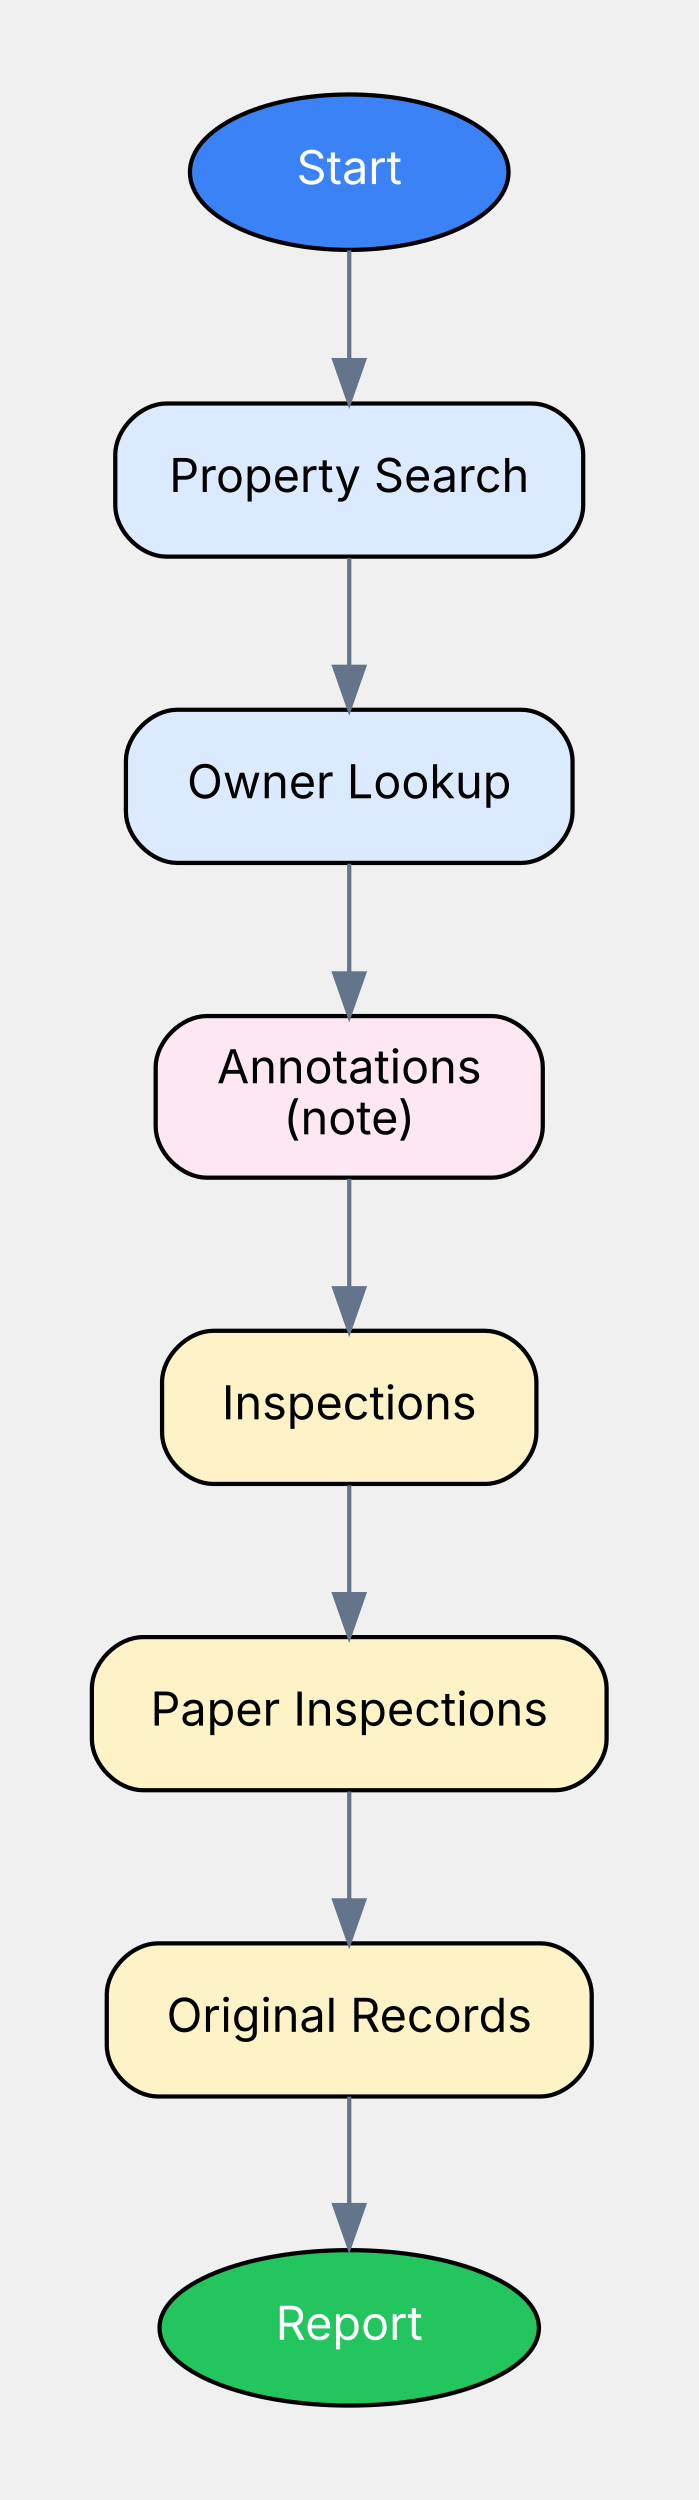
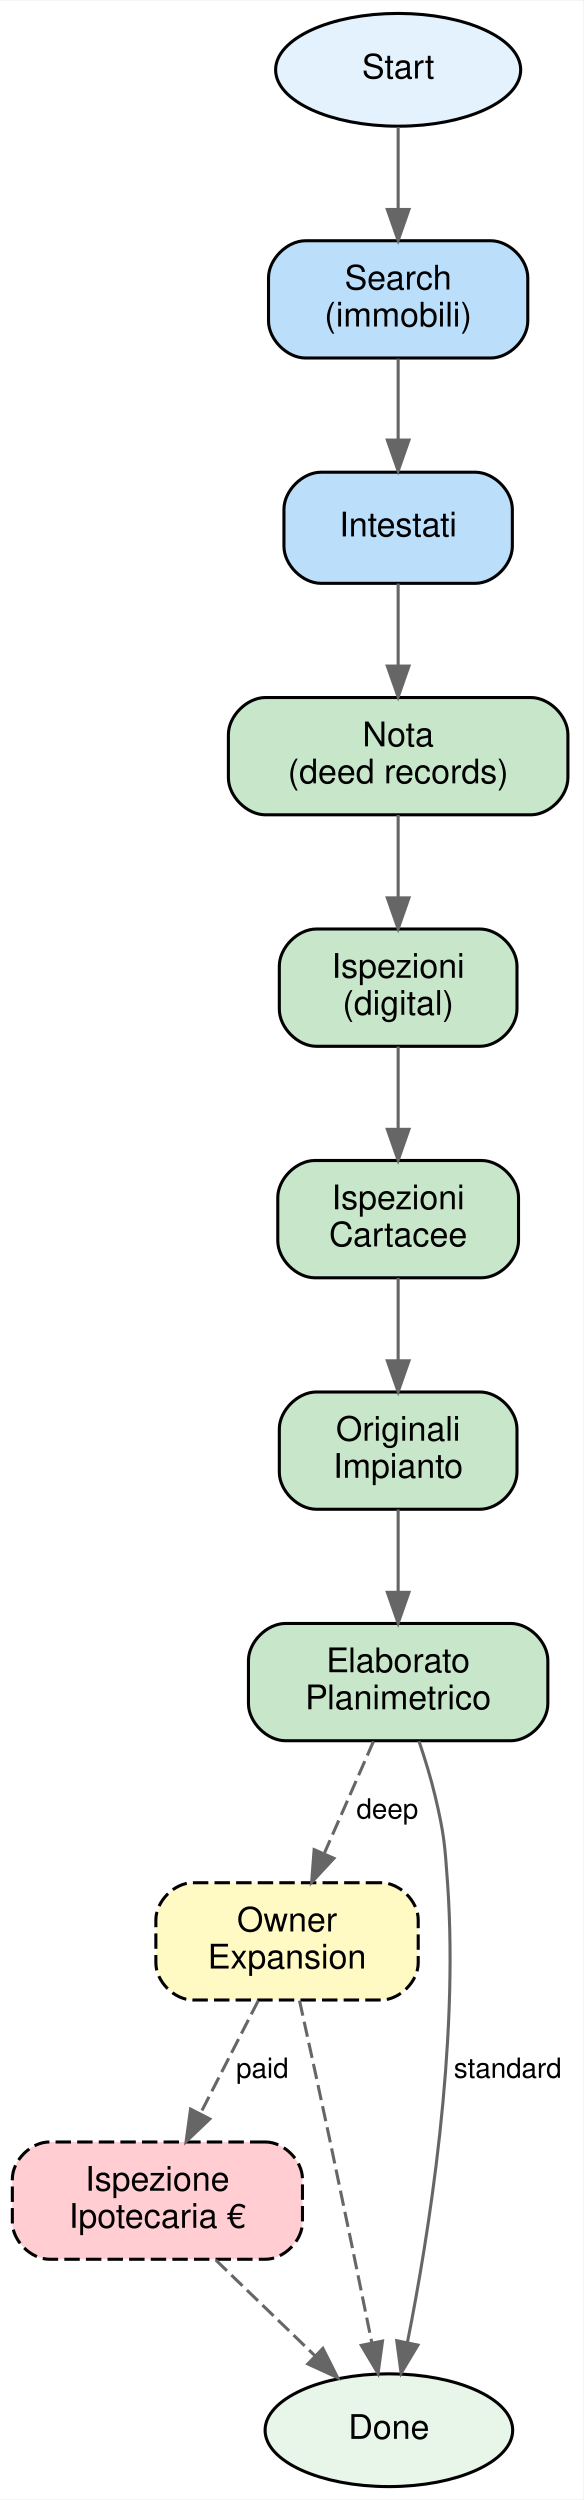
- <svg xmlns="http://www.w3.org/2000/svg" width="164pt" height="587pt" viewBox="0.00 0.00 164.20 586.74">
-   <g id="graph0" class="graph" transform="scale(1 1) rotate(0) translate(21.6 565.14)">
+ <svg xmlns="http://www.w3.org/2000/svg" width="189pt" height="810pt" viewBox="0.00 0.00 189.00 809.54">
+   <g id="graph0" class="graph" transform="scale(1 1) rotate(0) translate(4 805.54)">
+     <polygon fill="white" stroke="transparent" points="-4,4 -4,-805.54 185,-805.54 185,4 -4,4" />
    <g id="node1" class="node">
-       <ellipse fill="#3b82f6" stroke="black" cx="60.5" cy="-525.15" rx="37.45" ry="18.27" />
-       <text text-anchor="middle" x="60.5" y="-522.35" font-family="Inter" font-size="11.00" fill="white">Start</text>
+       <ellipse fill="#e3f2fd" stroke="black" cx="125" cy="-783.15" rx="39.7" ry="18.27" />
+       <text text-anchor="middle" x="125" y="-780.35" font-family="Helvetica,sans-Serif" font-size="11.00">Start</text>
    </g>
    <g id="node2" class="node">
-       <path fill="#dbeafe" stroke="black" d="M103.5,-470.77C103.5,-470.77 17.5,-470.77 17.5,-470.77 11.5,-470.77 5.5,-464.77 5.5,-458.77 5.5,-458.77 5.5,-446.77 5.5,-446.77 5.5,-440.77 11.5,-434.77 17.5,-434.77 17.5,-434.77 103.5,-434.77 103.5,-434.77 109.5,-434.77 115.5,-440.77 115.5,-446.77 115.5,-446.77 115.5,-458.77 115.5,-458.77 115.5,-464.77 109.5,-470.77 103.5,-470.77" />
-       <text text-anchor="middle" x="60.5" y="-449.97" font-family="Inter" font-size="11.00">Property Search</text>
+       <path fill="#bbdefb" stroke="black" d="M155,-727.77C155,-727.77 95,-727.77 95,-727.77 89,-727.77 83,-721.77 83,-715.77 83,-715.77 83,-701.77 83,-701.77 83,-695.77 89,-689.77 95,-689.77 95,-689.77 155,-689.77 155,-689.77 161,-689.77 167,-695.77 167,-701.77 167,-701.77 167,-715.77 167,-715.77 167,-721.77 161,-727.77 155,-727.77" />
+       <text text-anchor="middle" x="125" y="-711.97" font-family="Helvetica,sans-Serif" font-size="11.00">Search</text>
+       <text text-anchor="middle" x="125" y="-699.97" font-family="Helvetica,sans-Serif" font-size="11.00">(immobili)</text>
    </g>
    <g id="edge1" class="edge">
-       <path fill="none" stroke="#64748b" d="M60.5,-506.76C60.5,-499 60.5,-489.68 60.5,-481.03" />
-       <polygon fill="#64748b" stroke="#64748b" points="64,-480.97 60.5,-470.97 57,-480.97 64,-480.97" />
+       <path fill="none" stroke="#666666" d="M125,-764.63C125,-756.63 125,-746.96 125,-737.97" />
+       <polygon fill="#666666" stroke="#666666" points="128.5,-737.89 125,-727.89 121.5,-737.89 128.5,-737.89" />
    </g>
    <g id="node3" class="node">
-       <path fill="#dbeafe" stroke="black" d="M101,-398.77C101,-398.77 20,-398.77 20,-398.77 14,-398.77 8,-392.77 8,-386.77 8,-386.77 8,-374.77 8,-374.77 8,-368.77 14,-362.77 20,-362.77 20,-362.77 101,-362.77 101,-362.77 107,-362.77 113,-368.77 113,-374.77 113,-374.77 113,-386.77 113,-386.77 113,-392.77 107,-398.77 101,-398.77" />
-       <text text-anchor="middle" x="60.5" y="-377.97" font-family="Inter" font-size="11.00">Owner Lookup</text>
+       <path fill="#bbdefb" stroke="black" d="M150,-652.77C150,-652.77 100,-652.77 100,-652.77 94,-652.77 88,-646.77 88,-640.77 88,-640.77 88,-628.77 88,-628.77 88,-622.77 94,-616.77 100,-616.77 100,-616.77 150,-616.77 150,-616.77 156,-616.77 162,-622.77 162,-628.77 162,-628.77 162,-640.77 162,-640.77 162,-646.77 156,-652.77 150,-652.77" />
+       <text text-anchor="middle" x="125" y="-631.97" font-family="Helvetica,sans-Serif" font-size="11.00">Intestati</text>
    </g>
    <g id="edge2" class="edge">
-       <path fill="none" stroke="#64748b" d="M60.5,-434.47C60.5,-426.75 60.5,-417.48 60.5,-408.88" />
-       <polygon fill="#64748b" stroke="#64748b" points="64,-408.87 60.5,-398.87 57,-408.87 64,-408.87" />
+       <path fill="none" stroke="#666666" d="M125,-689.6C125,-681.66 125,-672.18 125,-663.4" />
+       <polygon fill="#666666" stroke="#666666" points="128.5,-663.19 125,-653.19 121.5,-663.19 128.5,-663.19" />
    </g>
    <g id="node4" class="node">
-       <path fill="#fce7f3" stroke="black" d="M94,-326.77C94,-326.77 27,-326.77 27,-326.77 21,-326.77 15,-320.77 15,-314.77 15,-314.77 15,-300.77 15,-300.77 15,-294.77 21,-288.77 27,-288.77 27,-288.77 94,-288.77 94,-288.77 100,-288.77 106,-294.77 106,-300.77 106,-300.77 106,-314.77 106,-314.77 106,-320.77 100,-326.77 94,-326.77" />
-       <text text-anchor="middle" x="60.5" y="-310.97" font-family="Inter" font-size="11.00">Annotations</text>
-       <text text-anchor="middle" x="60.5" y="-298.97" font-family="Inter" font-size="11.00">(note)</text>
+       <path fill="#c8e6c9" stroke="black" d="M168,-579.77C168,-579.77 82,-579.77 82,-579.77 76,-579.77 70,-573.77 70,-567.77 70,-567.77 70,-553.77 70,-553.77 70,-547.77 76,-541.77 82,-541.77 82,-541.77 168,-541.77 168,-541.77 174,-541.77 180,-547.77 180,-553.77 180,-553.77 180,-567.77 180,-567.77 180,-573.77 174,-579.77 168,-579.77" />
+       <text text-anchor="middle" x="125" y="-563.97" font-family="Helvetica,sans-Serif" font-size="11.00">Nota</text>
+       <text text-anchor="middle" x="125" y="-551.97" font-family="Helvetica,sans-Serif" font-size="11.00">(deed records)</text>
    </g>
    <g id="edge3" class="edge">
-       <path fill="none" stroke="#64748b" d="M60.5,-362.58C60.5,-354.88 60.5,-345.59 60.5,-336.92" />
-       <polygon fill="#64748b" stroke="#64748b" points="64,-336.79 60.5,-326.79 57,-336.79 64,-336.79" />
+       <path fill="none" stroke="#666666" d="M125,-616.71C125,-608.76 125,-599.08 125,-590.08" />
+       <polygon fill="#666666" stroke="#666666" points="128.5,-589.97 125,-579.97 121.5,-589.97 128.5,-589.97" />
    </g>
    <g id="node5" class="node">
-       <path fill="#fef3c7" stroke="black" d="M92.5,-252.77C92.5,-252.77 28.5,-252.77 28.5,-252.77 22.5,-252.77 16.5,-246.77 16.5,-240.77 16.5,-240.77 16.5,-228.77 16.5,-228.77 16.5,-222.77 22.5,-216.77 28.5,-216.77 28.5,-216.77 92.5,-216.77 92.5,-216.77 98.5,-216.77 104.5,-222.77 104.5,-228.77 104.5,-228.77 104.5,-240.77 104.5,-240.77 104.5,-246.77 98.5,-252.77 92.5,-252.77" />
-       <text text-anchor="middle" x="60.5" y="-231.97" font-family="Inter" font-size="11.00">Inspections</text>
+       <path fill="#c8e6c9" stroke="black" d="M151.5,-504.77C151.5,-504.77 98.5,-504.77 98.5,-504.77 92.5,-504.77 86.5,-498.77 86.5,-492.77 86.5,-492.77 86.5,-478.77 86.5,-478.77 86.5,-472.77 92.5,-466.77 98.5,-466.77 98.5,-466.77 151.5,-466.77 151.5,-466.77 157.5,-466.77 163.5,-472.77 163.5,-478.77 163.5,-478.77 163.5,-492.77 163.5,-492.77 163.5,-498.77 157.5,-504.77 151.5,-504.77" />
+       <text text-anchor="middle" x="125" y="-488.97" font-family="Helvetica,sans-Serif" font-size="11.00">Ispezioni</text>
+       <text text-anchor="middle" x="125" y="-476.97" font-family="Helvetica,sans-Serif" font-size="11.00">(digital)</text>
    </g>
    <g id="edge4" class="edge">
-       <path fill="none" stroke="#64748b" d="M60.5,-288.49C60.5,-280.74 60.5,-271.56 60.5,-263.04" />
-       <polygon fill="#64748b" stroke="#64748b" points="64,-262.77 60.5,-252.77 57,-262.77 64,-262.77" />
+       <path fill="none" stroke="#666666" d="M125,-541.72C125,-533.65 125,-523.95 125,-514.95" />
+       <polygon fill="#666666" stroke="#666666" points="128.5,-514.86 125,-504.86 121.5,-514.86 128.5,-514.86" />
    </g>
    <g id="node6" class="node">
-       <path fill="#fef3c7" stroke="black" d="M109,-180.77C109,-180.77 12,-180.77 12,-180.77 6,-180.77 0,-174.77 0,-168.77 0,-168.77 0,-156.77 0,-156.77 0,-150.77 6,-144.77 12,-144.77 12,-144.77 109,-144.77 109,-144.77 115,-144.77 121,-150.77 121,-156.77 121,-156.77 121,-168.77 121,-168.77 121,-174.77 115,-180.77 109,-180.77" />
-       <text text-anchor="middle" x="60.5" y="-159.97" font-family="Inter" font-size="11.00">Paper Inspections</text>
+       <path fill="#c8e6c9" stroke="black" d="M152,-429.77C152,-429.77 98,-429.77 98,-429.77 92,-429.77 86,-423.77 86,-417.77 86,-417.77 86,-403.77 86,-403.77 86,-397.77 92,-391.77 98,-391.77 98,-391.77 152,-391.77 152,-391.77 158,-391.77 164,-397.77 164,-403.77 164,-403.77 164,-417.77 164,-417.77 164,-423.77 158,-429.77 152,-429.77" />
+       <text text-anchor="middle" x="125" y="-413.97" font-family="Helvetica,sans-Serif" font-size="11.00">Ispezioni</text>
+       <text text-anchor="middle" x="125" y="-401.97" font-family="Helvetica,sans-Serif" font-size="11.00">Cartacee</text>
    </g>
    <g id="edge5" class="edge">
-       <path fill="none" stroke="#64748b" d="M60.5,-216.47C60.5,-208.75 60.5,-199.48 60.5,-190.88" />
-       <polygon fill="#64748b" stroke="#64748b" points="64,-190.87 60.5,-180.87 57,-190.87 64,-190.87" />
+       <path fill="none" stroke="#666666" d="M125,-466.72C125,-458.65 125,-448.95 125,-439.95" />
+       <polygon fill="#666666" stroke="#666666" points="128.5,-439.86 125,-429.86 121.5,-439.86 128.5,-439.86" />
    </g>
    <g id="node7" class="node">
-       <path fill="#fef3c7" stroke="black" d="M105.5,-108.77C105.5,-108.77 15.5,-108.77 15.5,-108.77 9.5,-108.77 3.5,-102.77 3.5,-96.77 3.5,-96.77 3.5,-84.77 3.5,-84.77 3.5,-78.77 9.5,-72.77 15.5,-72.77 15.5,-72.77 105.5,-72.77 105.5,-72.77 111.5,-72.77 117.5,-78.77 117.5,-84.77 117.5,-84.77 117.5,-96.77 117.5,-96.77 117.5,-102.77 111.5,-108.77 105.5,-108.77" />
-       <text text-anchor="middle" x="60.5" y="-87.97" font-family="Inter" font-size="11.00">Original Records</text>
+       <path fill="#c8e6c9" stroke="black" d="M151.5,-354.77C151.5,-354.77 98.5,-354.77 98.5,-354.77 92.5,-354.77 86.5,-348.77 86.5,-342.77 86.5,-342.77 86.5,-328.77 86.5,-328.77 86.5,-322.77 92.5,-316.77 98.5,-316.77 98.5,-316.77 151.5,-316.77 151.5,-316.77 157.5,-316.77 163.5,-322.77 163.5,-328.77 163.5,-328.77 163.5,-342.77 163.5,-342.77 163.5,-348.77 157.5,-354.77 151.5,-354.77" />
+       <text text-anchor="middle" x="125" y="-338.97" font-family="Helvetica,sans-Serif" font-size="11.00">Originali</text>
+       <text text-anchor="middle" x="125" y="-326.97" font-family="Helvetica,sans-Serif" font-size="11.00">Impianto</text>
    </g>
    <g id="edge6" class="edge">
-       <path fill="none" stroke="#64748b" d="M60.5,-144.47C60.5,-136.75 60.5,-127.48 60.5,-118.88" />
-       <polygon fill="#64748b" stroke="#64748b" points="64,-118.87 60.5,-108.87 57,-118.87 64,-118.87" />
+       <path fill="none" stroke="#666666" d="M125,-391.72C125,-383.65 125,-373.95 125,-364.95" />
+       <polygon fill="#666666" stroke="#666666" points="128.5,-364.86 125,-354.86 121.5,-364.86 128.5,-364.86" />
    </g>
    <g id="node8" class="node">
-       <ellipse fill="#22c55e" stroke="black" cx="60.5" cy="-18.38" rx="44.6" ry="18.27" />
-       <text text-anchor="middle" x="60.5" y="-15.58" font-family="Inter" font-size="11.00" fill="white">Report</text>
+       <path fill="#c8e6c9" stroke="black" d="M161.5,-279.77C161.5,-279.77 88.5,-279.77 88.5,-279.77 82.5,-279.77 76.5,-273.77 76.5,-267.77 76.5,-267.77 76.5,-253.77 76.5,-253.77 76.5,-247.77 82.5,-241.77 88.5,-241.77 88.5,-241.77 161.5,-241.77 161.5,-241.77 167.5,-241.77 173.5,-247.77 173.5,-253.77 173.5,-253.77 173.5,-267.77 173.5,-267.77 173.5,-273.77 167.5,-279.77 161.5,-279.77" />
+       <text text-anchor="middle" x="125" y="-263.97" font-family="Helvetica,sans-Serif" font-size="11.00">Elaborato</text>
+       <text text-anchor="middle" x="125" y="-251.97" font-family="Helvetica,sans-Serif" font-size="11.00">Planimetrico</text>
    </g>
    <g id="edge7" class="edge">
-       <path fill="none" stroke="#64748b" d="M60.5,-72.73C60.5,-65.1 60.5,-55.89 60.5,-47.29" />
-       <polygon fill="#64748b" stroke="#64748b" points="64,-47.25 60.5,-37.25 57,-47.25 64,-47.25" />
+       <path fill="none" stroke="#666666" d="M125,-316.72C125,-308.65 125,-298.95 125,-289.95" />
+       <polygon fill="#666666" stroke="#666666" points="128.5,-289.86 125,-279.86 121.5,-289.86 128.5,-289.86" />
+     </g>
+     <g id="node9" class="node">
+       <path fill="#fff9c4" stroke="black" stroke-dasharray="5,2" d="M119.5,-195.77C119.5,-195.77 58.5,-195.77 58.5,-195.77 52.5,-195.77 46.5,-189.77 46.5,-183.77 46.5,-183.77 46.5,-169.77 46.5,-169.77 46.5,-163.77 52.5,-157.77 58.5,-157.77 58.5,-157.77 119.5,-157.77 119.5,-157.77 125.5,-157.77 131.5,-163.77 131.5,-169.77 131.5,-169.77 131.5,-183.77 131.5,-183.77 131.5,-189.77 125.5,-195.77 119.5,-195.77" />
+       <text text-anchor="middle" x="89" y="-179.97" font-family="Helvetica,sans-Serif" font-size="11.00">Owner</text>
+       <text text-anchor="middle" x="89" y="-167.97" font-family="Helvetica,sans-Serif" font-size="11.00">Expansion</text>
+     </g>
+     <g id="edge9" class="edge">
+       <path fill="none" stroke="#666666" stroke-dasharray="5,2" d="M117.01,-241.57C112.35,-230.95 106.38,-217.35 101.14,-205.43" />
+       <polygon fill="#666666" stroke="#666666" points="104.19,-203.67 96.97,-195.92 97.78,-206.48 104.19,-203.67" />
+       <text text-anchor="middle" x="121.5" y="-216.57" font-family="Helvetica,sans-Serif" font-size="9.00">deep</text>
+     </g>
+     <g id="node11" class="node">
+       <ellipse fill="#e8f5e9" stroke="black" cx="122" cy="-18.38" rx="40.11" ry="18.27" />
+       <text text-anchor="middle" x="122" y="-15.58" font-family="Helvetica,sans-Serif" font-size="11.00">Done</text>
+     </g>
+     <g id="edge8" class="edge">
+       <path fill="none" stroke="#666666" d="M131.75,-241.64C133.67,-235.98 135.61,-229.67 137,-223.77 139.89,-211.54 140.11,-208.31 141,-195.77 144.76,-142.87 134.87,-81.34 127.98,-46.71" />
+       <polygon fill="#666666" stroke="#666666" points="131.4,-45.96 125.96,-36.87 124.55,-47.37 131.4,-45.96" />
+       <text text-anchor="middle" x="160.5" y="-132.57" font-family="Helvetica,sans-Serif" font-size="9.00">standard</text>
+     </g>
+     <g id="node10" class="node">
+       <path fill="#ffcdd2" stroke="black" stroke-dasharray="5,2" d="M82,-111.77C82,-111.77 12,-111.77 12,-111.77 6,-111.77 0,-105.77 0,-99.77 0,-99.77 0,-85.77 0,-85.77 0,-79.77 6,-73.77 12,-73.77 12,-73.77 82,-73.77 82,-73.77 88,-73.77 94,-79.77 94,-85.77 94,-85.77 94,-99.77 94,-99.77 94,-105.77 88,-111.77 82,-111.77" />
+       <text text-anchor="middle" x="47" y="-95.97" font-family="Helvetica,sans-Serif" font-size="11.00">Ispezione</text>
+       <text text-anchor="middle" x="47" y="-83.97" font-family="Helvetica,sans-Serif" font-size="11.00">Ipotecaria €</text>
+     </g>
+     <g id="edge10" class="edge">
+       <path fill="none" stroke="#666666" stroke-dasharray="5,2" d="M79.68,-157.57C74.19,-146.85 67.13,-133.08 60.98,-121.07" />
+       <polygon fill="#666666" stroke="#666666" points="63.97,-119.22 56.3,-111.92 57.74,-122.41 63.97,-119.22" />
+       <text text-anchor="middle" x="81" y="-132.57" font-family="Helvetica,sans-Serif" font-size="9.00">paid</text>
+     </g>
+     <g id="edge12" class="edge">
+       <path fill="none" stroke="#666666" stroke-dasharray="5,2" d="M93.04,-157.58C95.87,-144.77 99.72,-127.23 103,-111.77 107.63,-89.94 112.72,-65.18 116.46,-46.79" />
+       <polygon fill="#666666" stroke="#666666" points="119.93,-47.26 118.49,-36.77 113.07,-45.87 119.93,-47.26" />
+     </g>
+     <g id="edge11" class="edge">
+       <path fill="none" stroke="#666666" stroke-dasharray="5,2" d="M65.93,-73.5C75.7,-64.07 87.73,-52.46 98.14,-42.41" />
+       <polygon fill="#666666" stroke="#666666" points="100.61,-44.89 105.38,-35.43 95.75,-39.85 100.61,-44.89" />
    </g>
  </g>
</svg>
